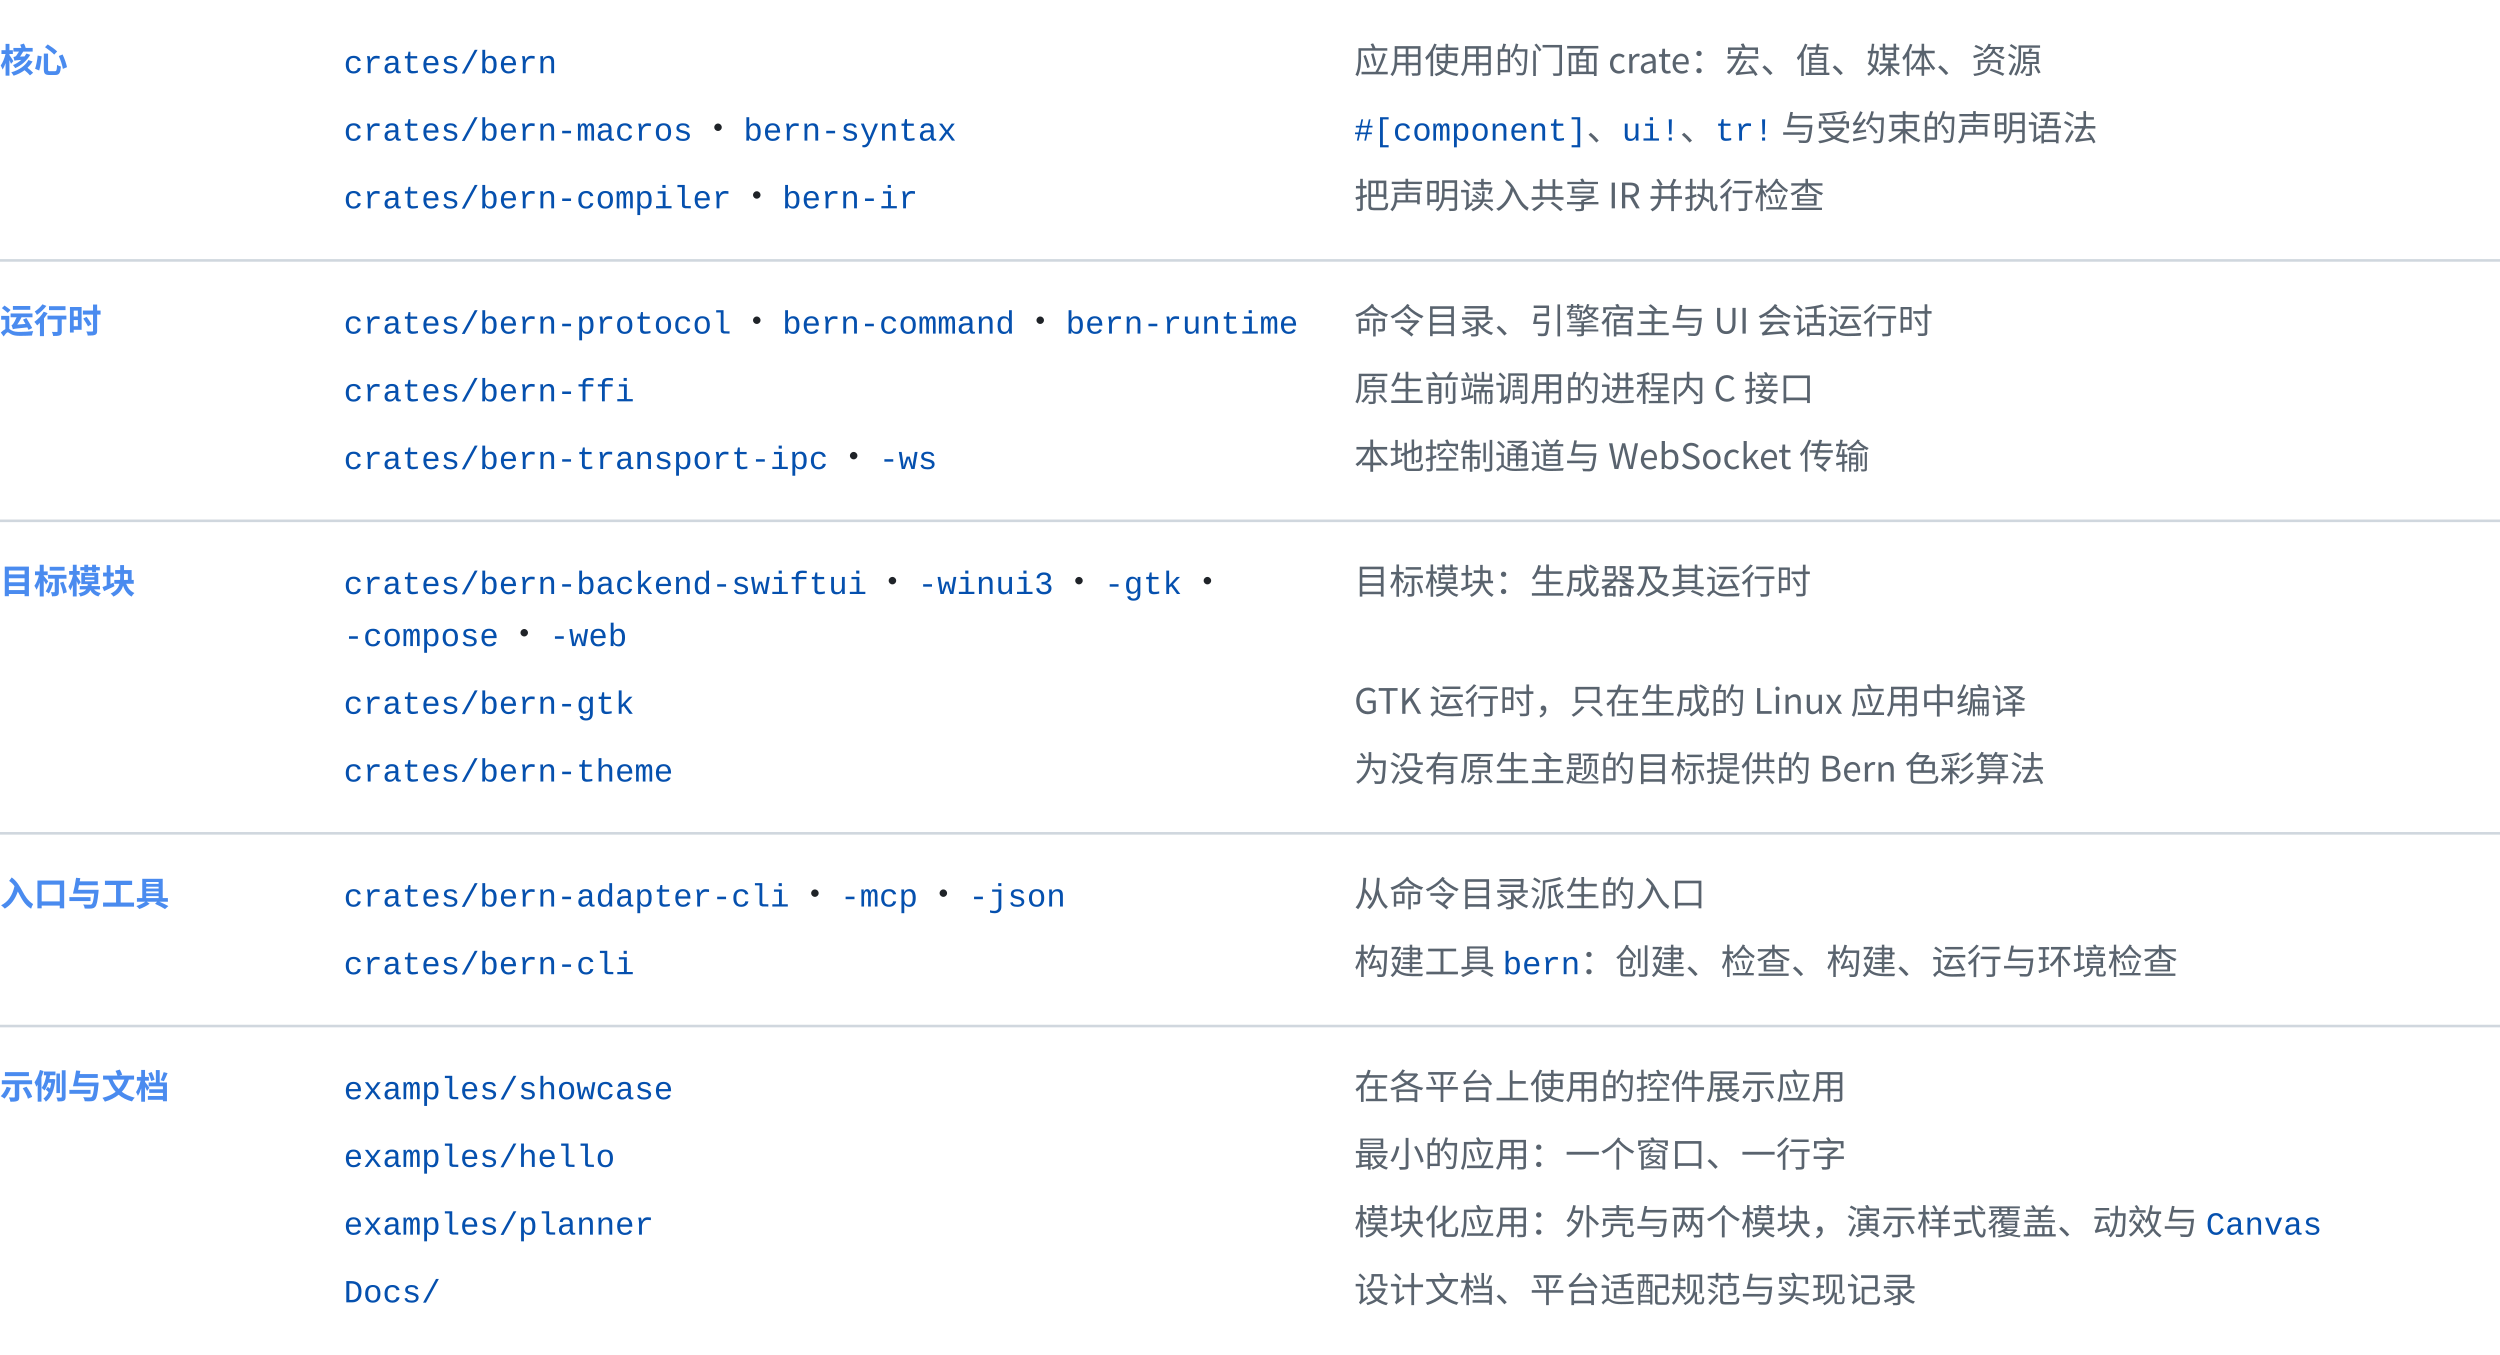
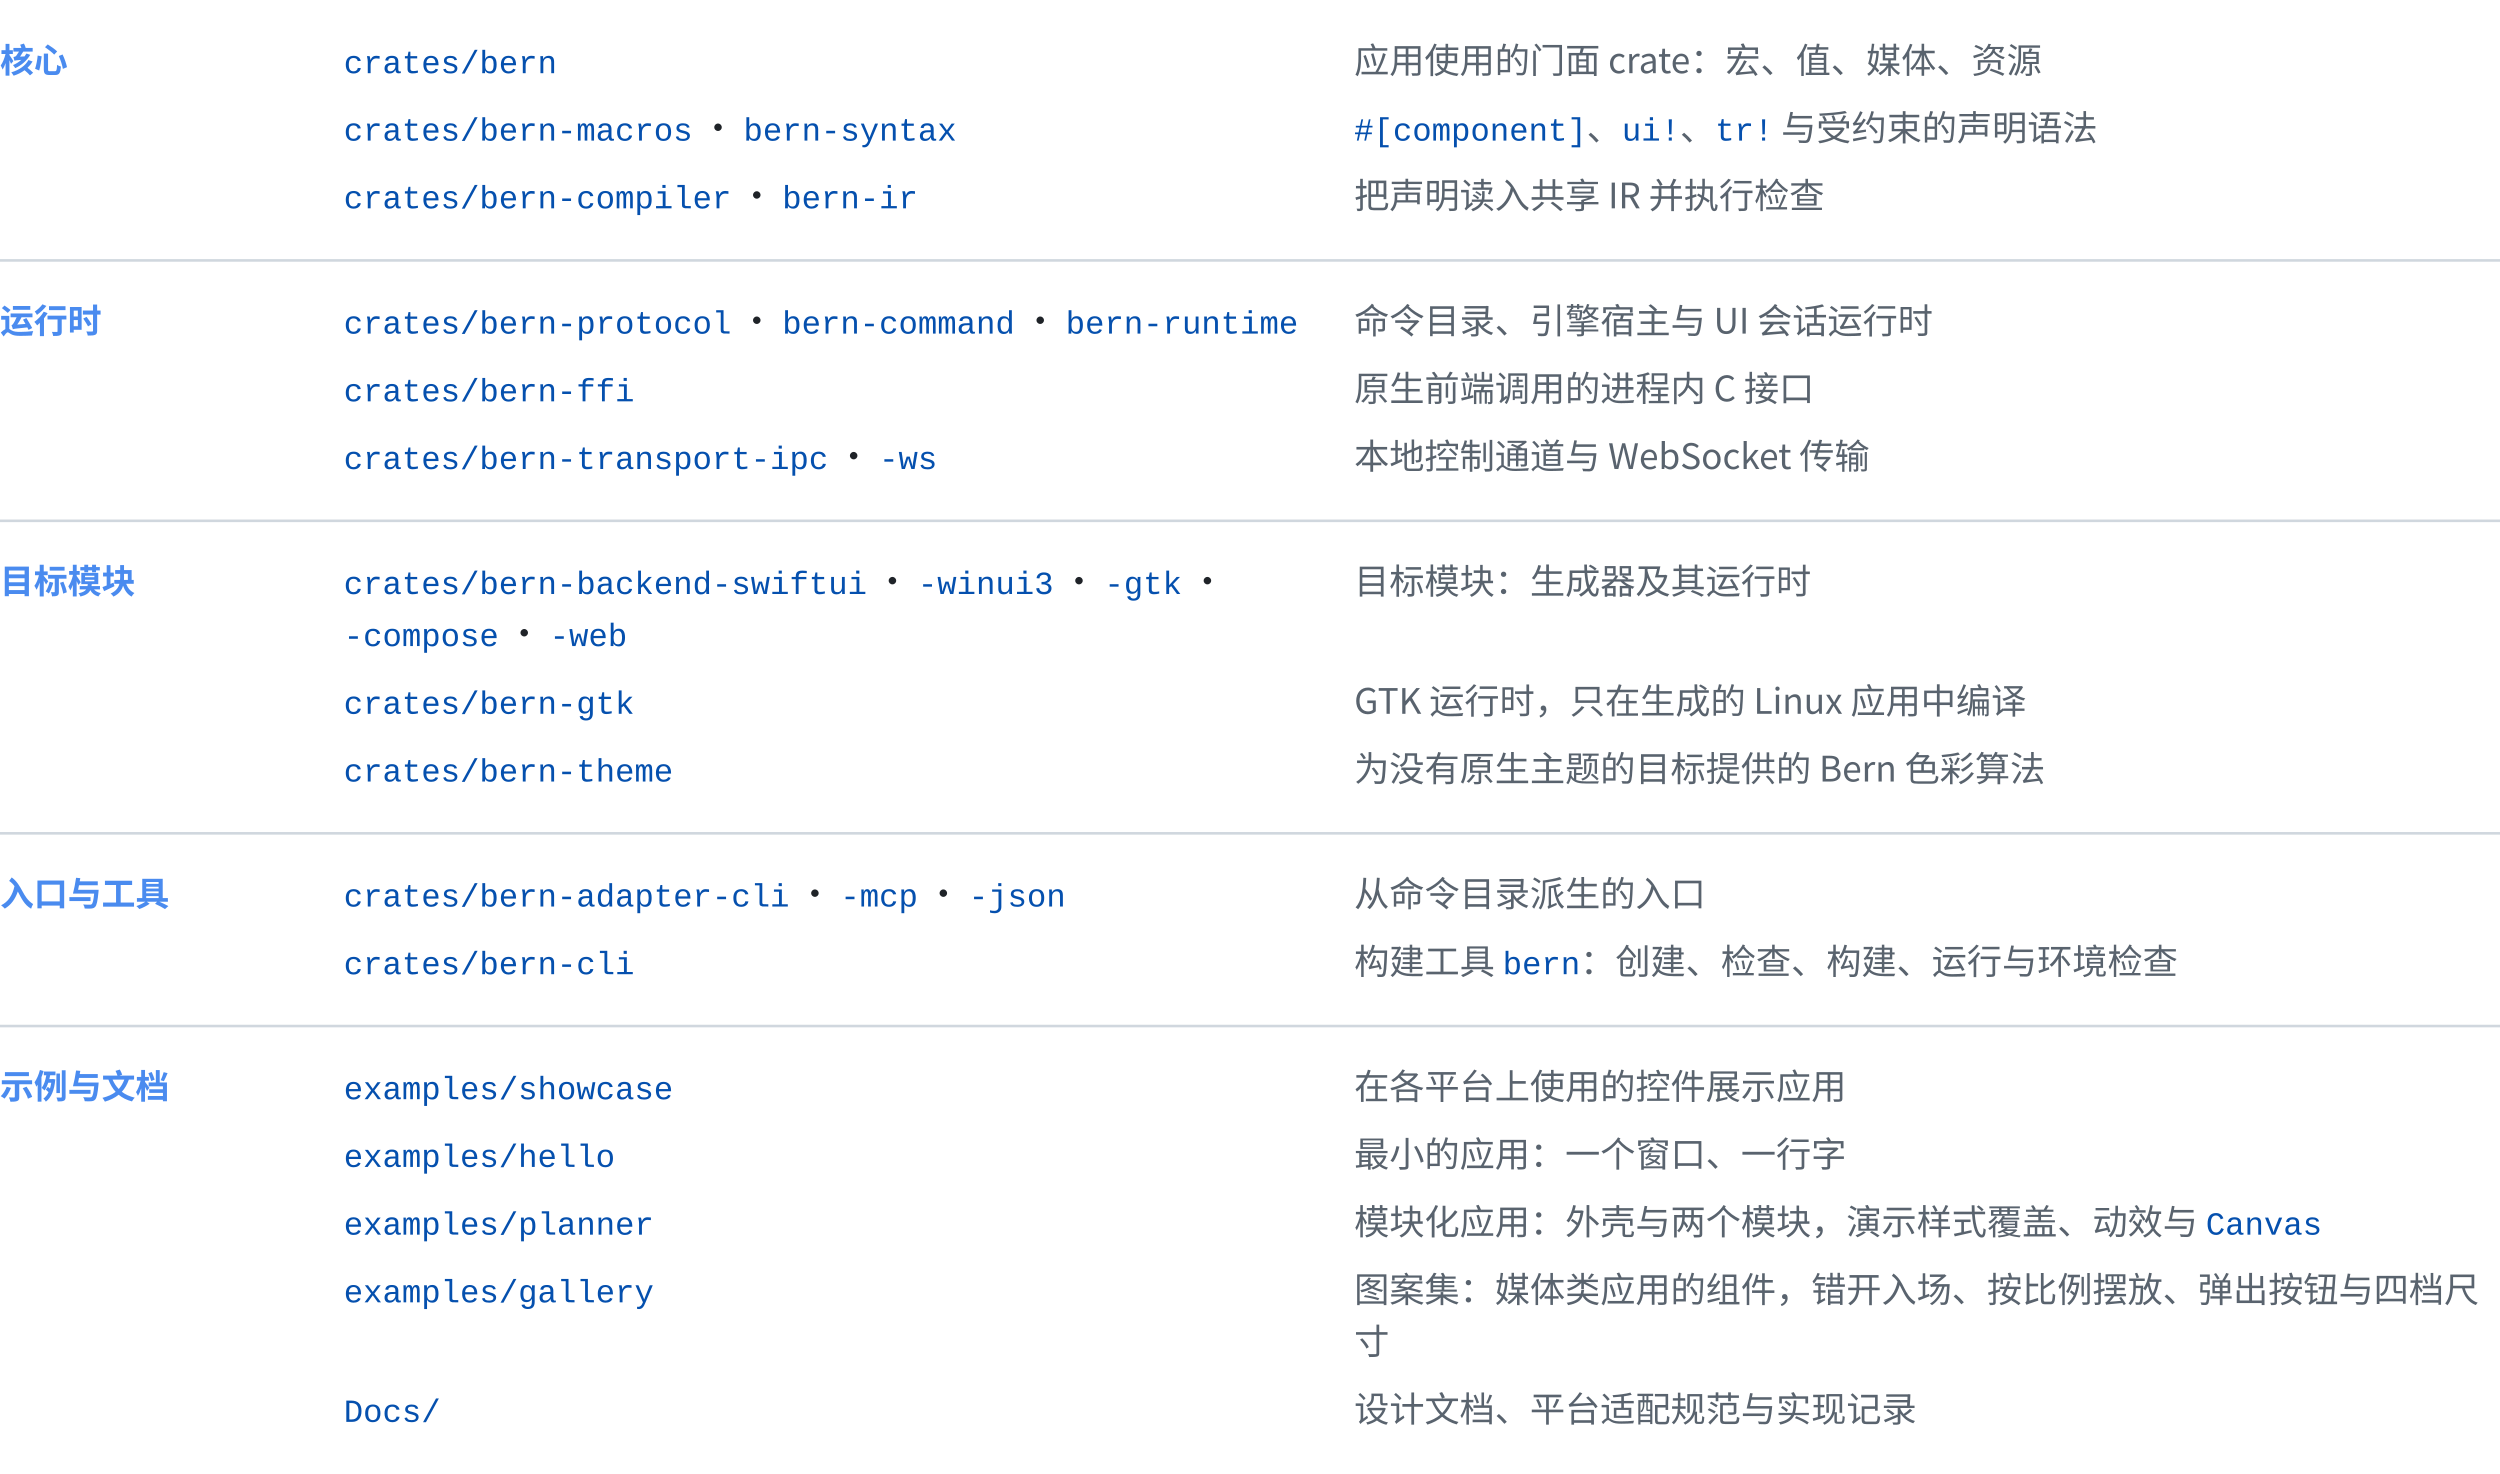
- <svg xmlns="http://www.w3.org/2000/svg" viewBox="0 0 960 520" width="960" height="520" font-family="-apple-system, BlinkMacSystemFont, 'Segoe UI', 'PingFang SC', 'Hiragino Sans GB', 'Microsoft YaHei', 'Noto Sans CJK SC', 'Helvetica Neue', Arial, sans-serif">
+ <svg xmlns="http://www.w3.org/2000/svg" viewBox="0 0 960 566" width="960" height="566" font-family="-apple-system, BlinkMacSystemFont, 'Segoe UI', 'PingFang SC', 'Hiragino Sans GB', 'Microsoft YaHei', 'Noto Sans CJK SC', 'Helvetica Neue', Arial, sans-serif">
  <defs>
    <symbol id="bern-logo" viewBox="0 0 1024 1024">
      <defs>
        <clipPath id="bern-symbol-disc">
          <circle cx="512" cy="512" r="512" />
        </clipPath>
      </defs>
      <g clip-path="url(#bern-symbol-disc)">
        <rect width="1024" height="1024" fill="#4A8BEF" />
        <path fill="#24324D" d="M 290.4 372.1 C 270.7 579.3 309.8 827.6 392.0 1060.0 L 1100 1100 L 1060.0 880.0 C 1013.0 692.2 904.4 451.5 684.3 270.5 A 14 14 0 0 0 662.4 286.5 C 693.7 364.2 711.6 444.8 715.3 529.4 A 36 36 0 0 1 691.6 564.9 C 620.6 590.7 549.5 616.5 478.5 642.4 A 36 36 0 0 1 436.0 628.1 C 383.8 547.6 344.6 461.1 317.8 369.5 A 14 14 0 0 0 290.4 372.1 Z" />
        <ellipse rx="22" ry="36" fill="#E8F4FF" transform="translate(520 760) rotate(-20)" />
        <ellipse rx="22" ry="36" fill="#E8F4FF" transform="translate(748 668) rotate(-20)" />
      </g>
    </symbol>
  </defs>
  <text x="0.0" y="27.9" font-size="13" fill="#4A8BEF" font-weight="700">核心</text>
  <text x="132.0" y="28.1" font-size="13.5" fill="#1F2328">
    <tspan font-family="ui-monospace, SFMono-Regular, Menlo, Consolas, 'Liberation Mono', monospace" font-size="12.4" fill="#0550AE">crates/bern</tspan>
  </text>
  <text x="520.0" y="28.1" font-size="13.5" fill="#59636E">应用使用的门面 crate：宏、值、媒体、资源</text>
  <text x="132.0" y="54.0" font-size="13.5" fill="#1F2328">
    <tspan font-family="ui-monospace, SFMono-Regular, Menlo, Consolas, 'Liberation Mono', monospace" font-size="12.4" fill="#0550AE">crates/bern-macros</tspan> · <tspan font-family="ui-monospace, SFMono-Regular, Menlo, Consolas, 'Liberation Mono', monospace" font-size="12.4" fill="#0550AE">bern-syntax</tspan>
  </text>
  <text x="520.0" y="54.0" font-size="13.5" fill="#59636E">
    <tspan font-family="ui-monospace, SFMono-Regular, Menlo, Consolas, 'Liberation Mono', monospace" font-size="12.4" fill="#0550AE">#[component]</tspan>、<tspan font-family="ui-monospace, SFMono-Regular, Menlo, Consolas, 'Liberation Mono', monospace" font-size="12.4" fill="#0550AE">ui!</tspan>、<tspan font-family="ui-monospace, SFMono-Regular, Menlo, Consolas, 'Liberation Mono', monospace" font-size="12.4" fill="#0550AE">tr!</tspan> 与受约束的声明语法</text>
  <text x="132.0" y="80.0" font-size="13.5" fill="#1F2328">
    <tspan font-family="ui-monospace, SFMono-Regular, Menlo, Consolas, 'Liberation Mono', monospace" font-size="12.4" fill="#0550AE">crates/bern-compiler</tspan> · <tspan font-family="ui-monospace, SFMono-Regular, Menlo, Consolas, 'Liberation Mono', monospace" font-size="12.4" fill="#0550AE">bern-ir</tspan>
  </text>
  <text x="520.0" y="80.0" font-size="13.5" fill="#59636E">把声明读入共享 IR 并执行检查</text>
  <line x1="0" y1="100.0" x2="960" y2="100.0" stroke="#D0D7DE" />
  <text x="0.0" y="127.9" font-size="13" fill="#4A8BEF" font-weight="700">运行时</text>
  <text x="132.0" y="128.1" font-size="13.5" fill="#1F2328">
    <tspan font-family="ui-monospace, SFMono-Regular, Menlo, Consolas, 'Liberation Mono', monospace" font-size="12.4" fill="#0550AE">crates/bern-protocol</tspan> · <tspan font-family="ui-monospace, SFMono-Regular, Menlo, Consolas, 'Liberation Mono', monospace" font-size="12.4" fill="#0550AE">bern-command</tspan> · <tspan font-family="ui-monospace, SFMono-Regular, Menlo, Consolas, 'Liberation Mono', monospace" font-size="12.4" fill="#0550AE">bern-runtime</tspan>
  </text>
  <text x="520.0" y="128.1" font-size="13.5" fill="#59636E">命令目录、引擎宿主与 UI 会话运行时</text>
  <text x="132.0" y="154.1" font-size="13.5" fill="#1F2328">
    <tspan font-family="ui-monospace, SFMono-Regular, Menlo, Consolas, 'Liberation Mono', monospace" font-size="12.4" fill="#0550AE">crates/bern-ffi</tspan>
  </text>
  <text x="520.0" y="154.1" font-size="13.5" fill="#59636E">原生前端调用的进程内 C 接口</text>
  <text x="132.0" y="180.1" font-size="13.5" fill="#1F2328">
    <tspan font-family="ui-monospace, SFMono-Regular, Menlo, Consolas, 'Liberation Mono', monospace" font-size="12.4" fill="#0550AE">crates/bern-transport-ipc</tspan> · <tspan font-family="ui-monospace, SFMono-Regular, Menlo, Consolas, 'Liberation Mono', monospace" font-size="12.4" fill="#0550AE">-ws</tspan>
  </text>
  <text x="520.0" y="180.1" font-size="13.5" fill="#59636E">本地控制通道与 WebSocket 传输</text>
  <line x1="0" y1="200.0" x2="960" y2="200.0" stroke="#D0D7DE" />
  <text x="0.0" y="227.9" font-size="13" fill="#4A8BEF" font-weight="700">目标模块</text>
  <text x="132.0" y="228.1" font-size="13.5" fill="#1F2328">
    <tspan font-family="ui-monospace, SFMono-Regular, Menlo, Consolas, 'Liberation Mono', monospace" font-size="12.4" fill="#0550AE">crates/bern-backend-swiftui</tspan> · <tspan font-family="ui-monospace, SFMono-Regular, Menlo, Consolas, 'Liberation Mono', monospace" font-size="12.4" fill="#0550AE">-winui3</tspan> · <tspan font-family="ui-monospace, SFMono-Regular, Menlo, Consolas, 'Liberation Mono', monospace" font-size="12.4" fill="#0550AE">-gtk</tspan> ·</text>
  <text x="132.0" y="248.1" font-size="13.5" fill="#1F2328">
    <tspan font-family="ui-monospace, SFMono-Regular, Menlo, Consolas, 'Liberation Mono', monospace" font-size="12.4" fill="#0550AE">-compose</tspan> · <tspan font-family="ui-monospace, SFMono-Regular, Menlo, Consolas, 'Liberation Mono', monospace" font-size="12.4" fill="#0550AE">-web</tspan>
  </text>
  <text x="520.0" y="228.1" font-size="13.5" fill="#59636E">目标模块：生成器及其运行时</text>
  <text x="132.0" y="274.1" font-size="13.5" fill="#1F2328">
    <tspan font-family="ui-monospace, SFMono-Regular, Menlo, Consolas, 'Liberation Mono', monospace" font-size="12.4" fill="#0550AE">crates/bern-gtk</tspan>
  </text>
  <text x="520.0" y="274.1" font-size="13.5" fill="#59636E">GTK 运行时，只在生成的 Linux 应用中编译</text>
  <text x="132.0" y="300.1" font-size="13.5" fill="#1F2328">
    <tspan font-family="ui-monospace, SFMono-Regular, Menlo, Consolas, 'Liberation Mono', monospace" font-size="12.4" fill="#0550AE">crates/bern-theme</tspan>
  </text>
  <text x="520.0" y="300.1" font-size="13.5" fill="#59636E">为没有原生主题的目标提供的 Bern 色彩算法</text>
  <line x1="0" y1="320.0" x2="960" y2="320.0" stroke="#D0D7DE" />
  <text x="0.0" y="347.9" font-size="13" fill="#4A8BEF" font-weight="700">入口与工具</text>
  <text x="132.0" y="348.1" font-size="13.5" fill="#1F2328">
    <tspan font-family="ui-monospace, SFMono-Regular, Menlo, Consolas, 'Liberation Mono', monospace" font-size="12.4" fill="#0550AE">crates/bern-adapter-cli</tspan> · <tspan font-family="ui-monospace, SFMono-Regular, Menlo, Consolas, 'Liberation Mono', monospace" font-size="12.4" fill="#0550AE">-mcp</tspan> · <tspan font-family="ui-monospace, SFMono-Regular, Menlo, Consolas, 'Liberation Mono', monospace" font-size="12.4" fill="#0550AE">-json</tspan>
  </text>
  <text x="520.0" y="348.1" font-size="13.5" fill="#59636E">从命令目录派生的入口</text>
  <text x="132.0" y="374.1" font-size="13.5" fill="#1F2328">
    <tspan font-family="ui-monospace, SFMono-Regular, Menlo, Consolas, 'Liberation Mono', monospace" font-size="12.4" fill="#0550AE">crates/bern-cli</tspan>
  </text>
  <text x="520.0" y="374.1" font-size="13.5" fill="#59636E">构建工具 <tspan font-family="ui-monospace, SFMono-Regular, Menlo, Consolas, 'Liberation Mono', monospace" font-size="12.4" fill="#0550AE">bern</tspan>：创建、检查、构建、运行与环境检查</text>
  <line x1="0" y1="394.0" x2="960" y2="394.0" stroke="#D0D7DE" />
  <text x="0.0" y="421.9" font-size="13" fill="#4A8BEF" font-weight="700">示例与文档</text>
  <text x="132.0" y="422.1" font-size="13.5" fill="#1F2328">
    <tspan font-family="ui-monospace, SFMono-Regular, Menlo, Consolas, 'Liberation Mono', monospace" font-size="12.4" fill="#0550AE">examples/showcase</tspan>
  </text>
  <text x="520.0" y="422.1" font-size="13.5" fill="#59636E">在各平台上使用的控件展示应用</text>
  <text x="132.0" y="448.1" font-size="13.5" fill="#1F2328">
    <tspan font-family="ui-monospace, SFMono-Regular, Menlo, Consolas, 'Liberation Mono', monospace" font-size="12.4" fill="#0550AE">examples/hello</tspan>
  </text>
  <text x="520.0" y="448.1" font-size="13.5" fill="#59636E">最小的应用：一个窗口、一行字</text>
  <text x="132.0" y="474.1" font-size="13.5" fill="#1F2328">
    <tspan font-family="ui-monospace, SFMono-Regular, Menlo, Consolas, 'Liberation Mono', monospace" font-size="12.4" fill="#0550AE">examples/planner</tspan>
  </text>
  <text x="520.0" y="474.1" font-size="13.5" fill="#59636E">模块化应用：外壳与两个模块，演示样式覆盖、动效与 <tspan font-family="ui-monospace, SFMono-Regular, Menlo, Consolas, 'Liberation Mono', monospace" font-size="12.4" fill="#0550AE">Canvas</tspan>
  </text>
  <text x="132.0" y="500.1" font-size="13.5" fill="#1F2328">
+     <tspan font-family="ui-monospace, SFMono-Regular, Menlo, Consolas, 'Liberation Mono', monospace" font-size="12.4" fill="#0550AE">examples/gallery</tspan>
+   </text>
+   <text x="520.0" y="500.1" font-size="13.5" fill="#59636E">图案集：媒体类应用的组件，错开入场、按比例摆放、弹出按钮与四档尺</text>
+   <text x="520.0" y="520.0" font-size="13.5" fill="#59636E">寸</text>
+   <text x="132.0" y="546.0" font-size="13.5" fill="#1F2328">
    <tspan font-family="ui-monospace, SFMono-Regular, Menlo, Consolas, 'Liberation Mono', monospace" font-size="12.4" fill="#0550AE">Docs/</tspan>
  </text>
-   <text x="520.0" y="500.1" font-size="13.5" fill="#59636E">设计文档、平台适配规范与实现记录</text>
+   <text x="520.0" y="546.0" font-size="13.5" fill="#59636E">设计文档、平台适配规范与实现记录</text>
</svg>
